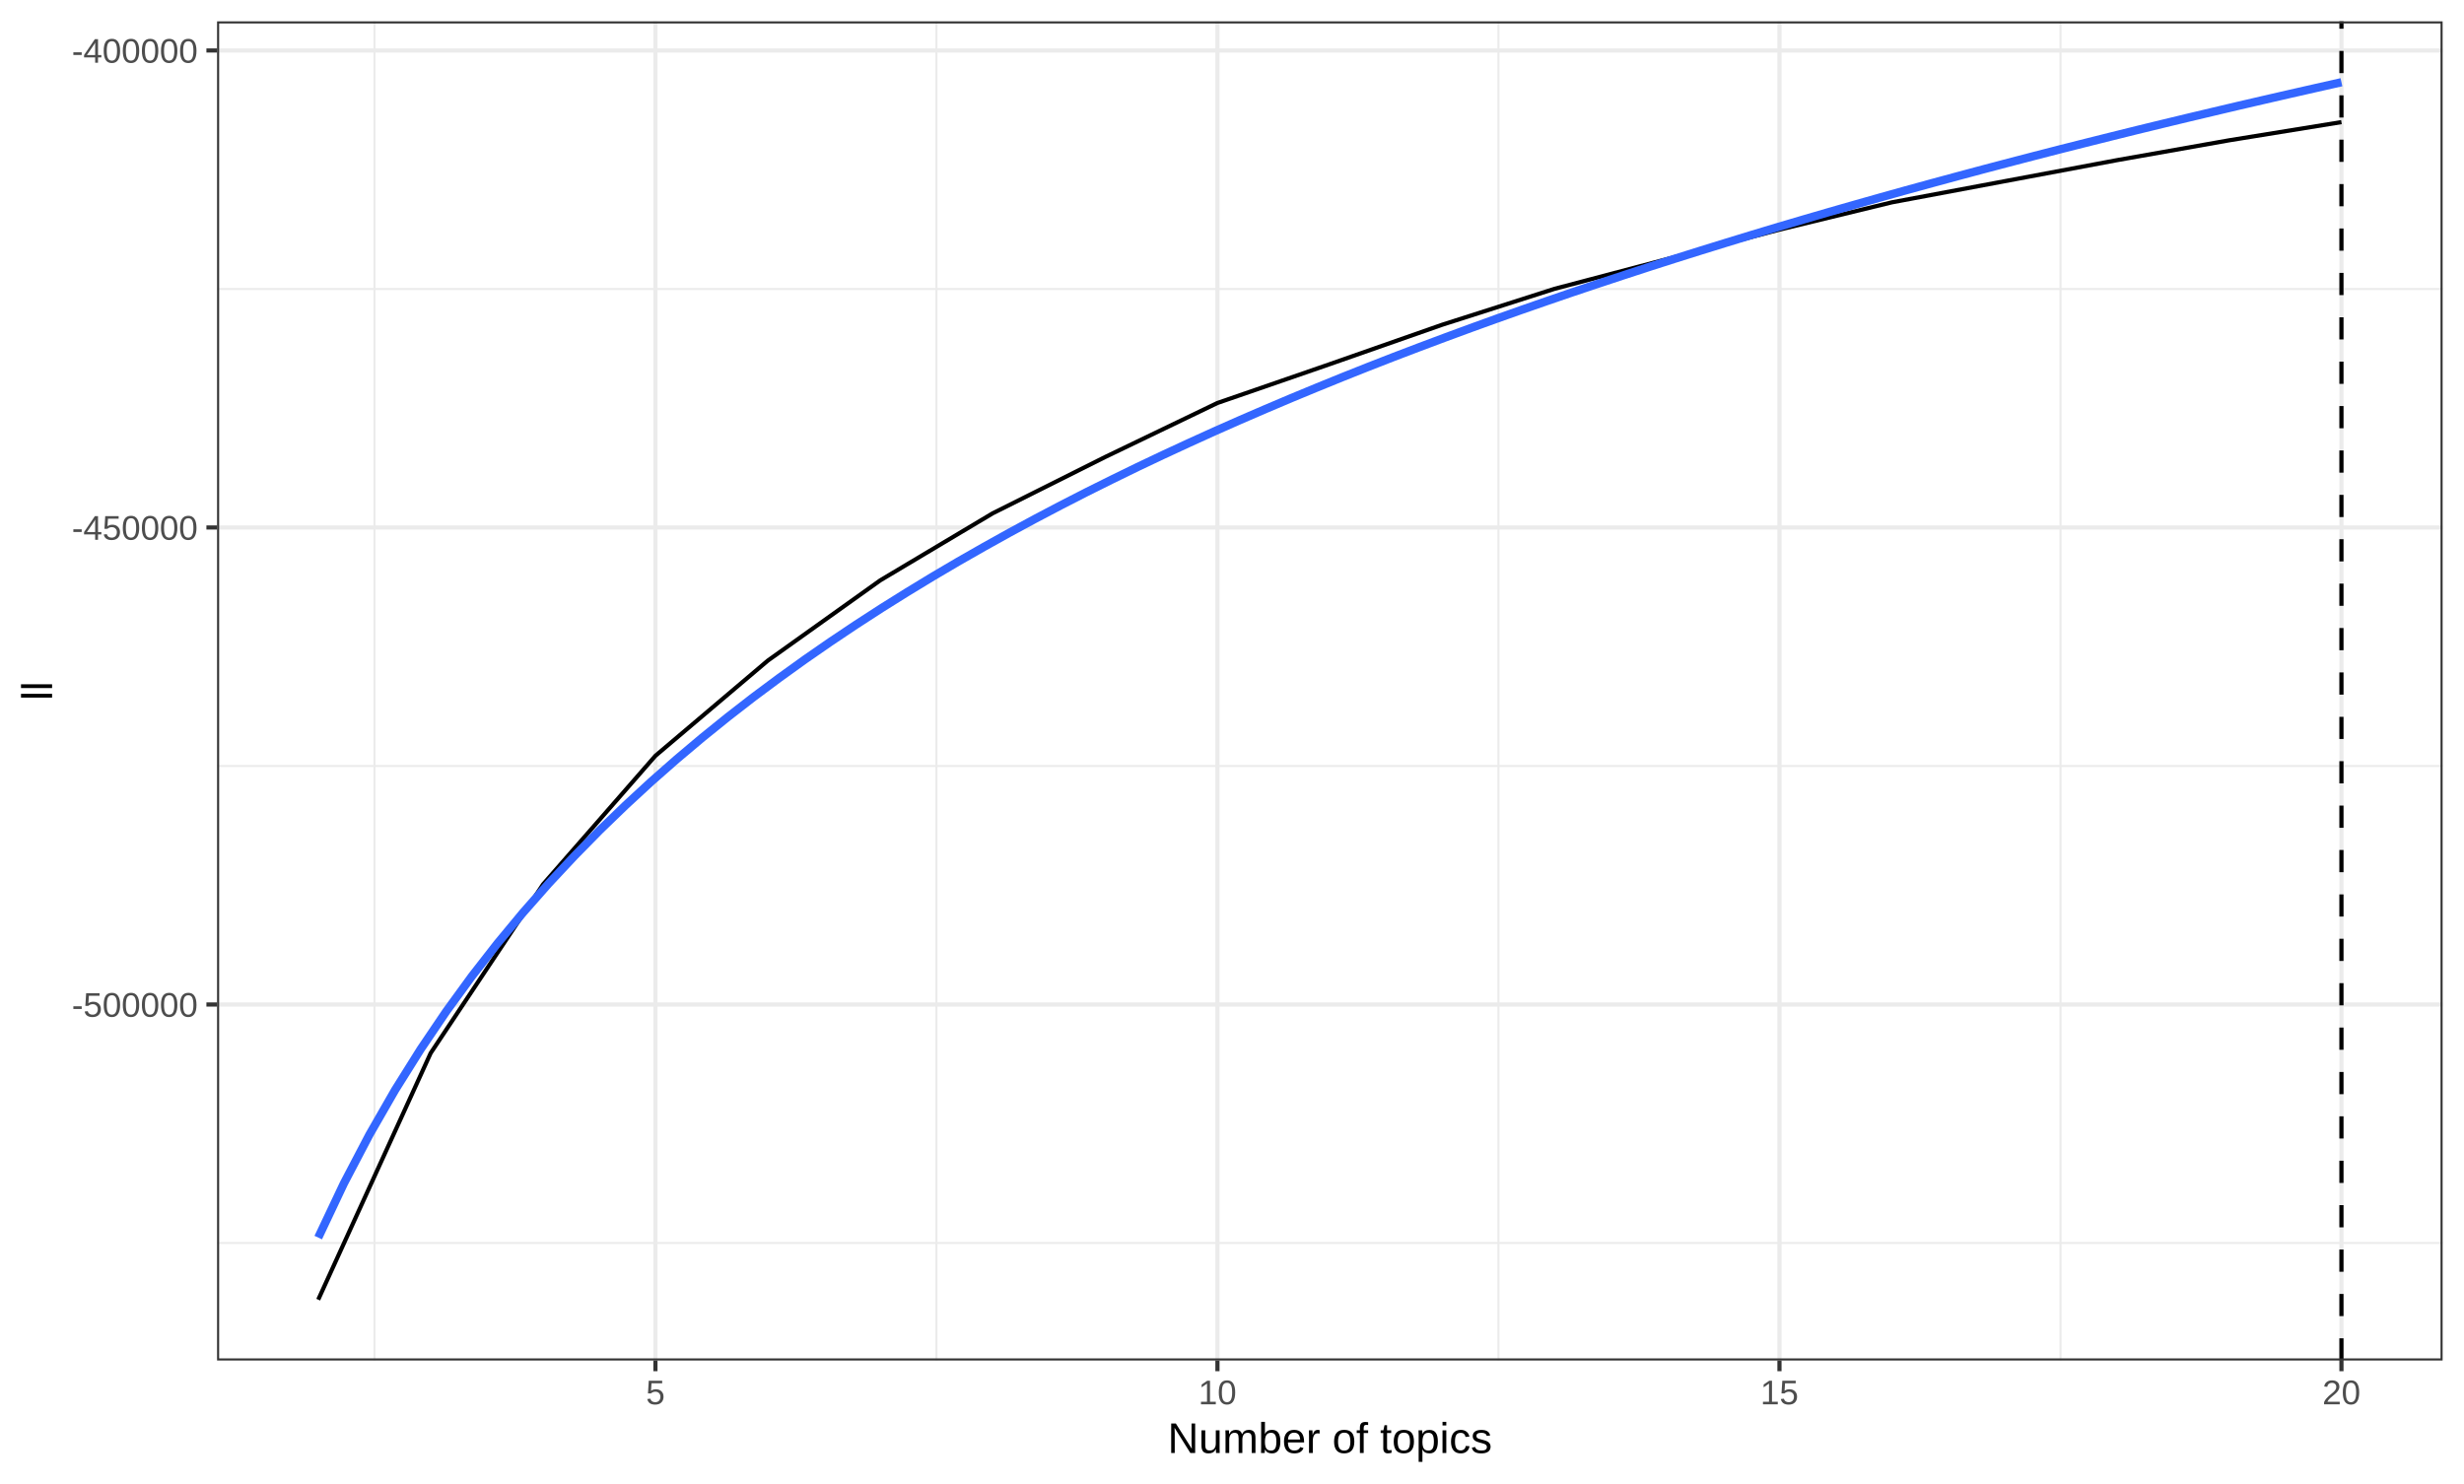
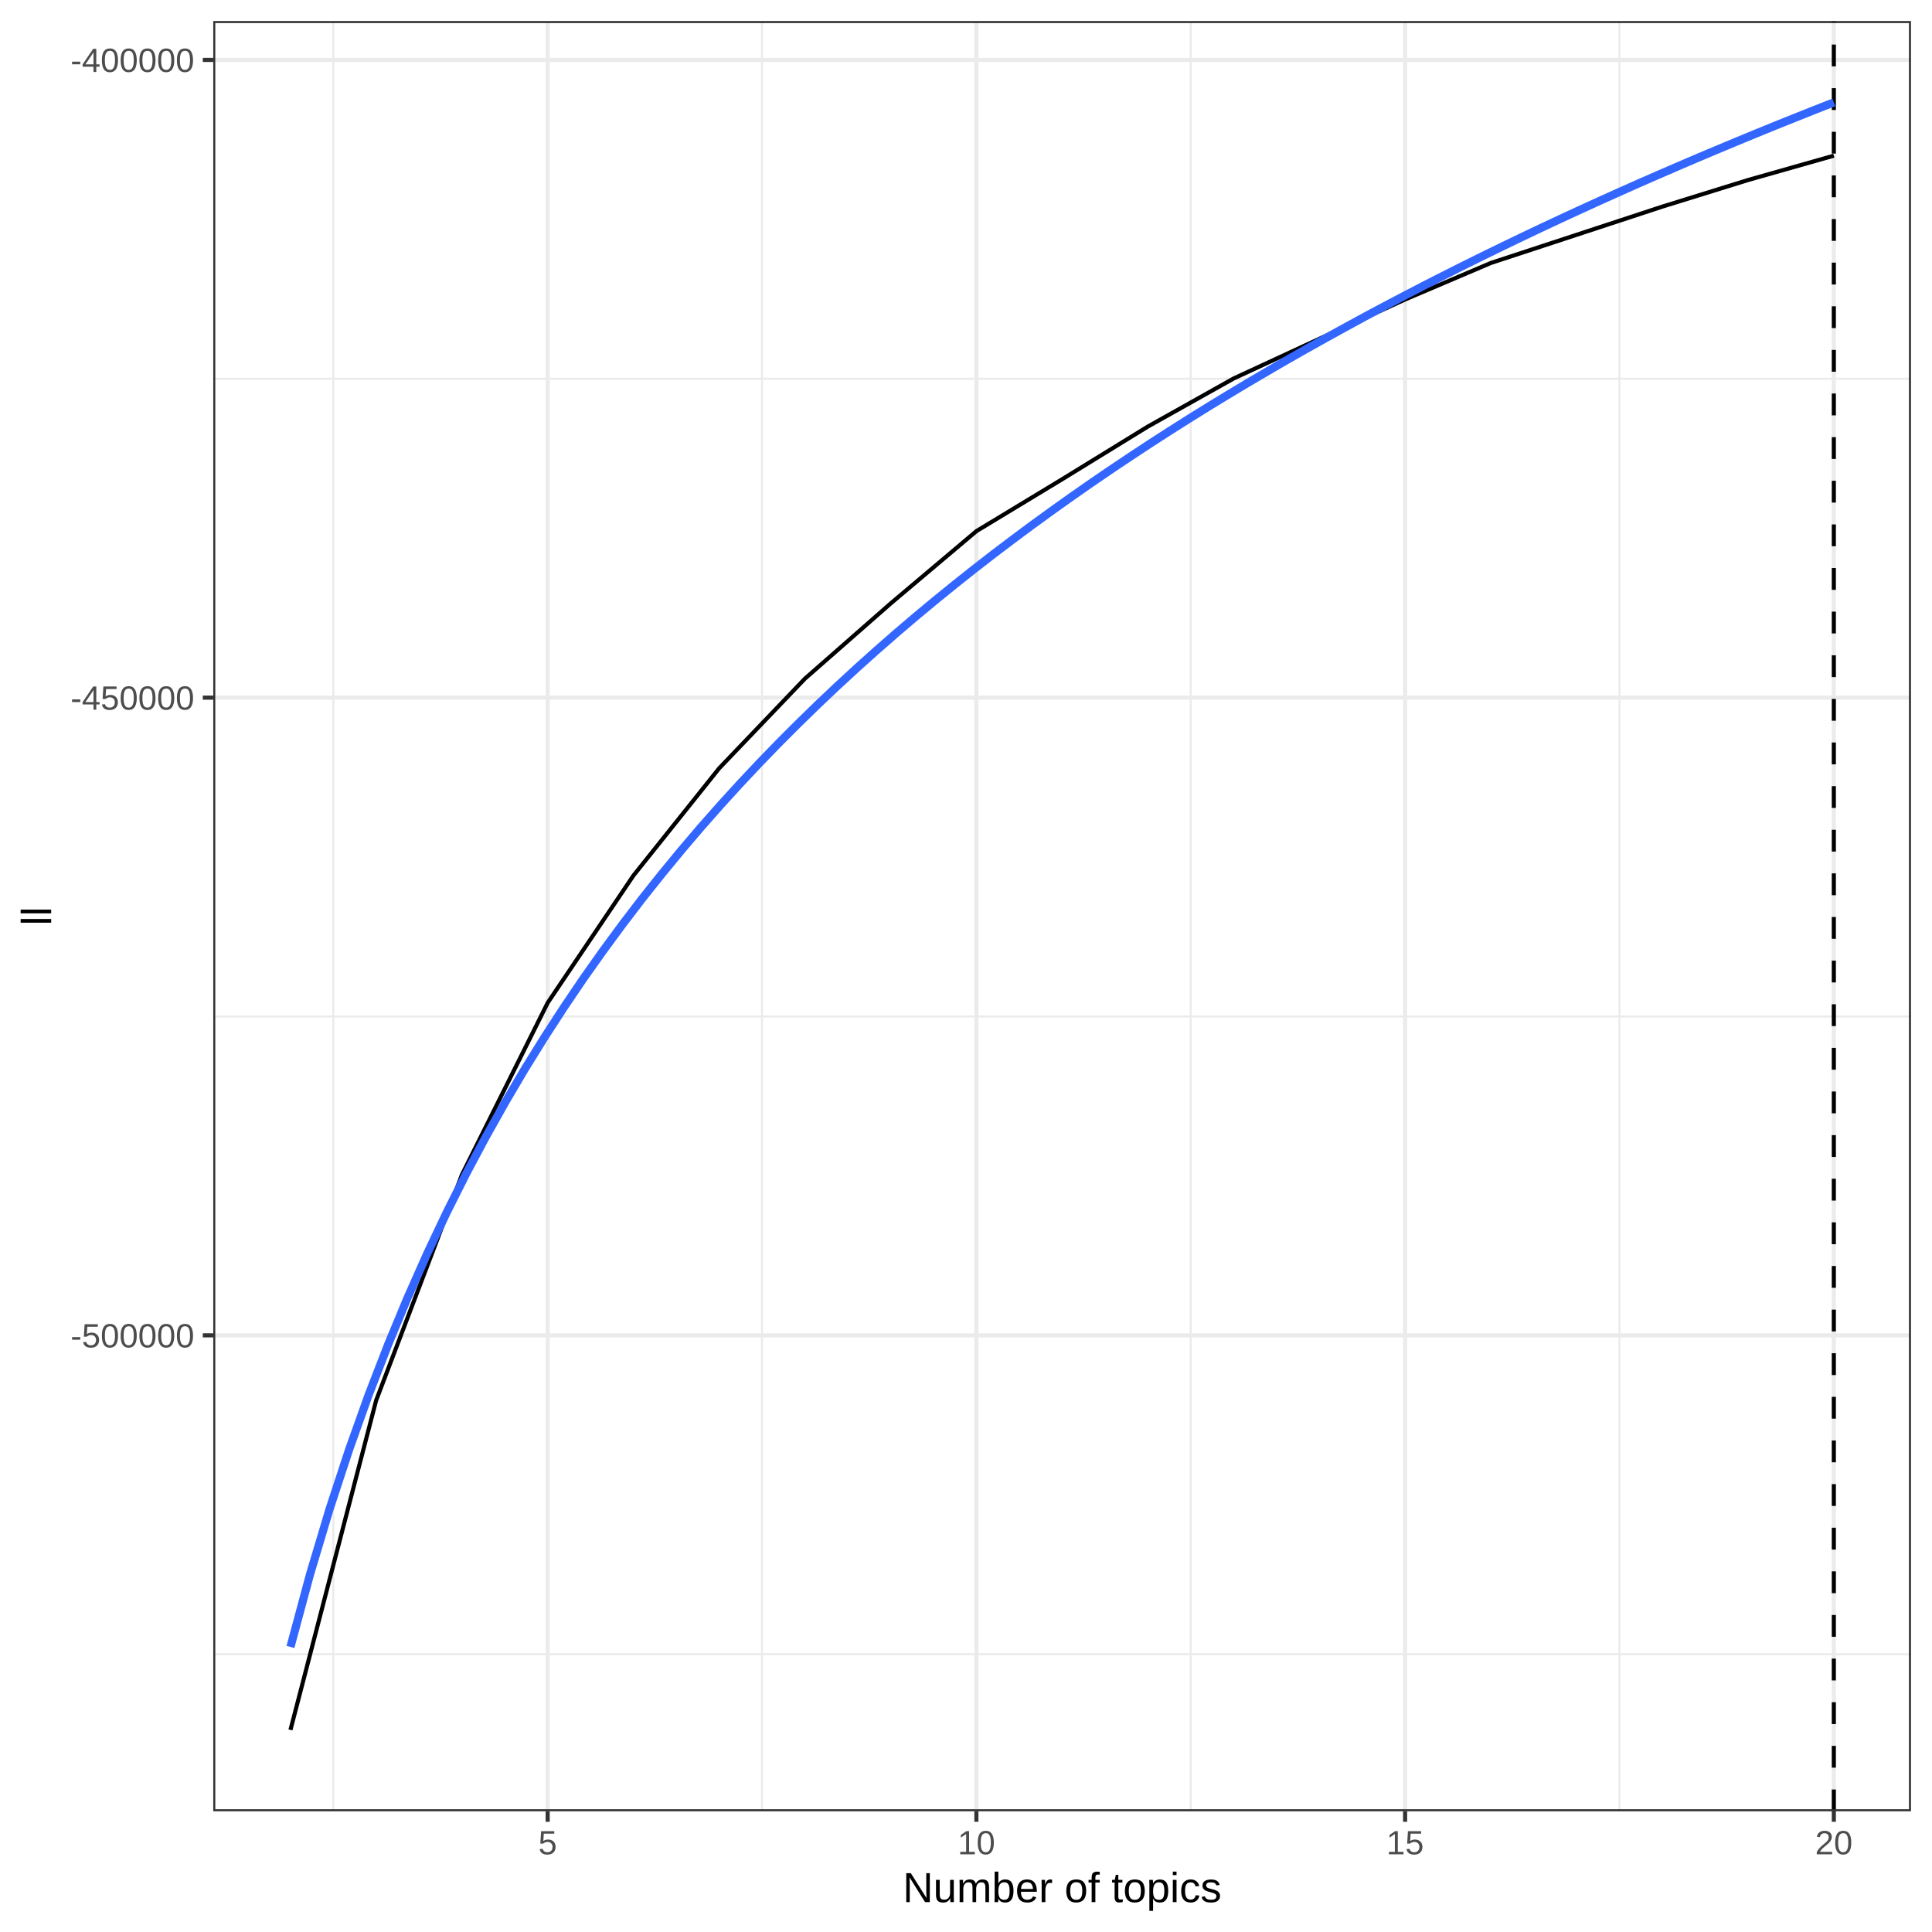
- <svg xmlns="http://www.w3.org/2000/svg" viewBox="0 0 631.50 380.25">
+ <svg xmlns="http://www.w3.org/2000/svg" viewBox="0 0 504.00 504.00">
  <defs>
    <style type="text/css">
    line, polyline, polygon, path, rect, circle {
      fill: none;
      stroke: #000000;
      stroke-linecap: round;
      stroke-linejoin: round;
      stroke-miterlimit: 10.00;
    }
  </style>
  </defs>
  <rect width="100%" height="100%" style="stroke: none; fill: #FFFFFF;" />
-   <rect x="-0" y="0.00" width="631.50" height="380.25" style="stroke-width: 1.07; stroke: #FFFFFF; fill: #FFFFFF;" />
+   <rect x="0.00" y="0.00" width="504.00" height="504.00" style="stroke-width: 1.07; stroke: #FFFFFF; fill: #FFFFFF;" />
  <defs>
-     <clipPath id="cpNTUuNjN8NjI2LjAyfDM0OC43Nnw1LjQ4">
-       <rect x="55.63" y="5.48" width="570.39" height="343.28" />
+     <clipPath id="cpNTUuNjN8NDk4LjUyfDQ3Mi41MXw1LjQ4">
+       <rect x="55.63" y="5.48" width="442.89" height="467.03" />
    </clipPath>
  </defs>
-   <rect x="55.63" y="5.48" width="570.39" height="343.28" style="stroke-width: 1.07; stroke: none; fill: #FFFFFF;" clip-path="url(#cpNTUuNjN8NjI2LjAyfDM0OC43Nnw1LjQ4)" />
-   <polyline points="55.63,318.64 626.02,318.64 " style="stroke-width: 0.53; stroke: #EBEBEB; stroke-linecap: butt;" clip-path="url(#cpNTUuNjN8NjI2LjAyfDM0OC43Nnw1LjQ4)" />
-   <polyline points="55.63,196.36 626.02,196.36 " style="stroke-width: 0.53; stroke: #EBEBEB; stroke-linecap: butt;" clip-path="url(#cpNTUuNjN8NjI2LjAyfDM0OC43Nnw1LjQ4)" />
-   <polyline points="55.63,74.08 626.02,74.08 " style="stroke-width: 0.53; stroke: #EBEBEB; stroke-linecap: butt;" clip-path="url(#cpNTUuNjN8NjI2LjAyfDM0OC43Nnw1LjQ4)" />
-   <polyline points="95.97,348.76 95.97,5.48 " style="stroke-width: 0.53; stroke: #EBEBEB; stroke-linecap: butt;" clip-path="url(#cpNTUuNjN8NjI2LjAyfDM0OC43Nnw1LjQ4)" />
-   <polyline points="240.00,348.76 240.00,5.48 " style="stroke-width: 0.53; stroke: #EBEBEB; stroke-linecap: butt;" clip-path="url(#cpNTUuNjN8NjI2LjAyfDM0OC43Nnw1LjQ4)" />
-   <polyline points="384.04,348.76 384.04,5.48 " style="stroke-width: 0.53; stroke: #EBEBEB; stroke-linecap: butt;" clip-path="url(#cpNTUuNjN8NjI2LjAyfDM0OC43Nnw1LjQ4)" />
-   <polyline points="528.08,348.76 528.08,5.48 " style="stroke-width: 0.53; stroke: #EBEBEB; stroke-linecap: butt;" clip-path="url(#cpNTUuNjN8NjI2LjAyfDM0OC43Nnw1LjQ4)" />
-   <polyline points="55.63,257.50 626.02,257.50 " style="stroke-width: 1.07; stroke: #EBEBEB; stroke-linecap: butt;" clip-path="url(#cpNTUuNjN8NjI2LjAyfDM0OC43Nnw1LjQ4)" />
-   <polyline points="55.63,135.22 626.02,135.22 " style="stroke-width: 1.07; stroke: #EBEBEB; stroke-linecap: butt;" clip-path="url(#cpNTUuNjN8NjI2LjAyfDM0OC43Nnw1LjQ4)" />
-   <polyline points="55.63,12.94 626.02,12.94 " style="stroke-width: 1.07; stroke: #EBEBEB; stroke-linecap: butt;" clip-path="url(#cpNTUuNjN8NjI2LjAyfDM0OC43Nnw1LjQ4)" />
-   <polyline points="167.98,348.76 167.98,5.48 " style="stroke-width: 1.07; stroke: #EBEBEB; stroke-linecap: butt;" clip-path="url(#cpNTUuNjN8NjI2LjAyfDM0OC43Nnw1LjQ4)" />
-   <polyline points="312.02,348.76 312.02,5.48 " style="stroke-width: 1.07; stroke: #EBEBEB; stroke-linecap: butt;" clip-path="url(#cpNTUuNjN8NjI2LjAyfDM0OC43Nnw1LjQ4)" />
-   <polyline points="456.06,348.76 456.06,5.48 " style="stroke-width: 1.07; stroke: #EBEBEB; stroke-linecap: butt;" clip-path="url(#cpNTUuNjN8NjI2LjAyfDM0OC43Nnw1LjQ4)" />
-   <polyline points="600.09,348.76 600.09,5.48 " style="stroke-width: 1.07; stroke: #EBEBEB; stroke-linecap: butt;" clip-path="url(#cpNTUuNjN8NjI2LjAyfDM0OC43Nnw1LjQ4)" />
-   <polyline points="81.56,333.16 110.37,269.97 139.18,226.70 167.98,193.74 196.79,169.34 225.60,148.77 254.41,131.59 283.21,117.17 312.02,103.30 340.83,93.34 369.64,83.24 398.44,74.03 427.25,66.42 456.06,58.87 484.86,51.87 513.67,46.47 542.48,41.07 571.29,35.97 600.09,31.30 " style="stroke-width: 1.07; stroke-linecap: butt;" clip-path="url(#cpNTUuNjN8NjI2LjAyfDM0OC43Nnw1LjQ4)" />
-   <line x1="600.09" y1="348.76" x2="600.09" y2="5.48" style="stroke-width: 1.07; stroke-dasharray: 5.69,5.69; stroke-linecap: butt;" clip-path="url(#cpNTUuNjN8NjI2LjAyfDM0OC43Nnw1LjQ4)" />
-   <polyline points="81.56,317.25 88.13,303.37 94.69,290.85 101.25,279.43 107.82,268.95 114.38,259.26 120.94,250.25 127.51,241.83 134.07,233.92 140.63,226.47 147.20,219.44 153.76,212.76 160.33,206.42 166.89,200.37 173.45,194.60 180.02,189.07 186.58,183.77 193.14,178.68 199.71,173.79 206.27,169.07 212.84,164.52 219.40,160.13 225.96,155.88 232.53,151.77 239.09,147.78 245.65,143.92 252.22,140.17 258.78,136.52 265.35,132.97 271.91,129.52 278.47,126.16 285.04,122.89 291.60,119.69 298.16,116.58 304.73,113.54 311.29,110.56 317.85,107.66 324.42,104.82 330.98,102.04 337.55,99.32 344.11,96.65 350.67,94.04 357.24,91.48 363.80,88.98 370.36,86.52 376.93,84.10 383.49,81.73 390.06,79.40 396.62,77.12 403.18,74.87 409.75,72.67 416.31,70.50 422.87,68.36 429.44,66.26 436.00,64.20 442.57,62.17 449.13,60.16 455.69,58.19 462.26,56.25 468.82,54.34 475.38,52.46 481.95,50.60 488.51,48.77 495.07,46.97 501.64,45.19 508.20,43.43 514.77,41.70 521.33,39.99 527.89,38.30 534.46,36.64 541.02,35.00 547.58,33.37 554.15,31.77 560.71,30.19 567.28,28.63 573.84,27.08 580.40,25.56 586.97,24.05 593.53,22.56 600.09,21.08 " style="stroke-width: 2.13; stroke: #3366FF; stroke-linecap: butt;" clip-path="url(#cpNTUuNjN8NjI2LjAyfDM0OC43Nnw1LjQ4)" />
-   <rect x="55.63" y="5.48" width="570.39" height="343.28" style="stroke-width: 1.07; stroke: #333333;" clip-path="url(#cpNTUuNjN8NjI2LjAyfDM0OC43Nnw1LjQ4)" />
+   <rect x="55.63" y="5.48" width="442.89" height="467.03" style="stroke-width: 1.07; stroke: none; fill: #FFFFFF;" clip-path="url(#cpNTUuNjN8NDk4LjUyfDQ3Mi41MXw1LjQ4)" />
+   <polyline points="55.63,431.53 498.52,431.53 " style="stroke-width: 0.53; stroke: #EBEBEB; stroke-linecap: butt;" clip-path="url(#cpNTUuNjN8NDk4LjUyfDQ3Mi41MXw1LjQ4)" />
+   <polyline points="55.63,265.17 498.52,265.17 " style="stroke-width: 0.53; stroke: #EBEBEB; stroke-linecap: butt;" clip-path="url(#cpNTUuNjN8NDk4LjUyfDQ3Mi41MXw1LjQ4)" />
+   <polyline points="55.63,98.81 498.52,98.81 " style="stroke-width: 0.53; stroke: #EBEBEB; stroke-linecap: butt;" clip-path="url(#cpNTUuNjN8NDk4LjUyfDQ3Mi41MXw1LjQ4)" />
+   <polyline points="86.95,472.51 86.95,5.48 " style="stroke-width: 0.53; stroke: #EBEBEB; stroke-linecap: butt;" clip-path="url(#cpNTUuNjN8NDk4LjUyfDQ3Mi41MXw1LjQ4)" />
+   <polyline points="198.79,472.51 198.79,5.48 " style="stroke-width: 0.53; stroke: #EBEBEB; stroke-linecap: butt;" clip-path="url(#cpNTUuNjN8NDk4LjUyfDQ3Mi41MXw1LjQ4)" />
+   <polyline points="310.63,472.51 310.63,5.48 " style="stroke-width: 0.53; stroke: #EBEBEB; stroke-linecap: butt;" clip-path="url(#cpNTUuNjN8NDk4LjUyfDQ3Mi41MXw1LjQ4)" />
+   <polyline points="422.47,472.51 422.47,5.48 " style="stroke-width: 0.53; stroke: #EBEBEB; stroke-linecap: butt;" clip-path="url(#cpNTUuNjN8NDk4LjUyfDQ3Mi41MXw1LjQ4)" />
+   <polyline points="55.63,348.35 498.52,348.35 " style="stroke-width: 1.07; stroke: #EBEBEB; stroke-linecap: butt;" clip-path="url(#cpNTUuNjN8NDk4LjUyfDQ3Mi41MXw1LjQ4)" />
+   <polyline points="55.63,181.99 498.52,181.99 " style="stroke-width: 1.07; stroke: #EBEBEB; stroke-linecap: butt;" clip-path="url(#cpNTUuNjN8NDk4LjUyfDQ3Mi41MXw1LjQ4)" />
+   <polyline points="55.63,15.63 498.52,15.63 " style="stroke-width: 1.07; stroke: #EBEBEB; stroke-linecap: butt;" clip-path="url(#cpNTUuNjN8NDk4LjUyfDQ3Mi41MXw1LjQ4)" />
+   <polyline points="142.87,472.51 142.87,5.48 " style="stroke-width: 1.07; stroke: #EBEBEB; stroke-linecap: butt;" clip-path="url(#cpNTUuNjN8NDk4LjUyfDQ3Mi41MXw1LjQ4)" />
+   <polyline points="254.71,472.51 254.71,5.48 " style="stroke-width: 1.07; stroke: #EBEBEB; stroke-linecap: butt;" clip-path="url(#cpNTUuNjN8NDk4LjUyfDQ3Mi41MXw1LjQ4)" />
+   <polyline points="366.55,472.51 366.55,5.48 " style="stroke-width: 1.07; stroke: #EBEBEB; stroke-linecap: butt;" clip-path="url(#cpNTUuNjN8NDk4LjUyfDQ3Mi41MXw1LjQ4)" />
+   <polyline points="478.39,472.51 478.39,5.48 " style="stroke-width: 1.07; stroke: #EBEBEB; stroke-linecap: butt;" clip-path="url(#cpNTUuNjN8NDk4LjUyfDQ3Mi41MXw1LjQ4)" />
+   <polyline points="75.77,451.28 98.13,365.31 120.50,306.45 142.87,261.61 165.24,228.41 187.61,200.42 209.97,177.05 232.34,157.43 254.71,138.56 277.08,125.02 299.45,111.27 321.81,98.74 344.18,88.38 366.55,78.12 388.92,68.60 411.29,61.25 433.65,53.90 456.02,46.96 478.39,40.61 " style="stroke-width: 1.07; stroke-linecap: butt;" clip-path="url(#cpNTUuNjN8NDk4LjUyfDQ3Mi41MXw1LjQ4)" />
+   <line x1="478.39" y1="472.51" x2="478.39" y2="5.48" style="stroke-width: 1.07; stroke-dasharray: 5.69,5.69; stroke-linecap: butt;" clip-path="url(#cpNTUuNjN8NDk4LjUyfDQ3Mi41MXw1LjQ4)" />
+   <polyline points="75.77,429.64 80.86,410.76 85.96,393.72 91.06,378.19 96.15,363.93 101.25,350.75 106.35,338.48 111.44,327.03 116.54,316.27 121.63,306.14 126.73,296.57 131.83,287.49 136.92,278.85 142.02,270.63 147.12,262.77 152.21,255.25 157.31,248.05 162.41,241.12 167.50,234.46 172.60,228.05 177.70,221.86 182.79,215.88 187.89,210.10 192.99,204.50 198.08,199.08 203.18,193.82 208.28,188.72 213.37,183.76 218.47,178.93 223.56,174.24 228.66,169.67 233.76,165.21 238.85,160.87 243.95,156.63 249.05,152.49 254.14,148.45 259.24,144.49 264.34,140.63 269.43,136.85 274.53,133.15 279.63,129.52 284.72,125.97 289.82,122.49 294.92,119.08 300.01,115.73 305.11,112.44 310.20,109.22 315.30,106.05 320.40,102.94 325.49,99.89 330.59,96.89 335.69,93.93 340.78,91.03 345.88,88.18 350.98,85.37 356.07,82.60 361.17,79.88 366.27,77.20 371.36,74.56 376.46,71.96 381.56,69.39 386.65,66.87 391.75,64.38 396.85,61.92 401.94,59.50 407.04,57.11 412.13,54.76 417.23,52.43 422.33,50.14 427.42,47.87 432.52,45.64 437.62,43.43 442.71,41.25 447.81,39.10 452.91,36.97 458.00,34.87 463.10,32.79 468.20,30.74 473.29,28.71 478.39,26.71 " style="stroke-width: 2.13; stroke: #3366FF; stroke-linecap: butt;" clip-path="url(#cpNTUuNjN8NDk4LjUyfDQ3Mi41MXw1LjQ4)" />
+   <rect x="55.63" y="5.48" width="442.89" height="467.03" style="stroke-width: 1.07; stroke: #333333;" clip-path="url(#cpNTUuNjN8NDk4LjUyfDQ3Mi41MXw1LjQ4)" />
  <defs>
-     <clipPath id="cpMC4wMHw2MzEuNTB8MzgwLjI1fDAuMDA=">
-       <rect x="0.00" y="0.00" width="631.50" height="380.25" />
+     <clipPath id="cpMC4wMHw1MDQuMDB8NTA0LjAwfDAuMDA=">
+       <rect x="0.00" y="0.00" width="504.00" height="504.00" />
    </clipPath>
  </defs>
-   <g clip-path="url(#cpMC4wMHw2MzEuNTB8MzgwLjI1fDAuMDA=)">
-     <text x="18.41" y="260.65" style="font-size: 8.80px; fill: #4D4D4D; font-family: Arial;" textLength="32.30px" lengthAdjust="spacingAndGlyphs">-500000</text>
+   <g clip-path="url(#cpMC4wMHw1MDQuMDB8NTA0LjAwfDAuMDA=)">
+     <text x="18.41" y="351.50" style="font-size: 8.80px; fill: #4D4D4D; font-family: Arial;" textLength="32.30px" lengthAdjust="spacingAndGlyphs">-500000</text>
  </g>
-   <g clip-path="url(#cpMC4wMHw2MzEuNTB8MzgwLjI1fDAuMDA=)">
-     <text x="18.41" y="138.37" style="font-size: 8.80px; fill: #4D4D4D; font-family: Arial;" textLength="32.30px" lengthAdjust="spacingAndGlyphs">-450000</text>
+   <g clip-path="url(#cpMC4wMHw1MDQuMDB8NTA0LjAwfDAuMDA=)">
+     <text x="18.41" y="185.14" style="font-size: 8.80px; fill: #4D4D4D; font-family: Arial;" textLength="32.30px" lengthAdjust="spacingAndGlyphs">-450000</text>
  </g>
-   <g clip-path="url(#cpMC4wMHw2MzEuNTB8MzgwLjI1fDAuMDA=)">
-     <text x="18.41" y="16.09" style="font-size: 8.80px; fill: #4D4D4D; font-family: Arial;" textLength="32.30px" lengthAdjust="spacingAndGlyphs">-400000</text>
+   <g clip-path="url(#cpMC4wMHw1MDQuMDB8NTA0LjAwfDAuMDA=)">
+     <text x="18.41" y="18.78" style="font-size: 8.80px; fill: #4D4D4D; font-family: Arial;" textLength="32.30px" lengthAdjust="spacingAndGlyphs">-400000</text>
  </g>
-   <polyline points="52.90,257.50 55.63,257.50 " style="stroke-width: 1.07; stroke: #333333; stroke-linecap: butt;" clip-path="url(#cpMC4wMHw2MzEuNTB8MzgwLjI1fDAuMDA=)" />
-   <polyline points="52.90,135.22 55.63,135.22 " style="stroke-width: 1.07; stroke: #333333; stroke-linecap: butt;" clip-path="url(#cpMC4wMHw2MzEuNTB8MzgwLjI1fDAuMDA=)" />
-   <polyline points="52.90,12.94 55.63,12.94 " style="stroke-width: 1.07; stroke: #333333; stroke-linecap: butt;" clip-path="url(#cpMC4wMHw2MzEuNTB8MzgwLjI1fDAuMDA=)" />
-   <polyline points="167.98,351.50 167.98,348.76 " style="stroke-width: 1.07; stroke: #333333; stroke-linecap: butt;" clip-path="url(#cpMC4wMHw2MzEuNTB8MzgwLjI1fDAuMDA=)" />
-   <polyline points="312.02,351.50 312.02,348.76 " style="stroke-width: 1.07; stroke: #333333; stroke-linecap: butt;" clip-path="url(#cpMC4wMHw2MzEuNTB8MzgwLjI1fDAuMDA=)" />
-   <polyline points="456.06,351.50 456.06,348.76 " style="stroke-width: 1.07; stroke: #333333; stroke-linecap: butt;" clip-path="url(#cpMC4wMHw2MzEuNTB8MzgwLjI1fDAuMDA=)" />
-   <polyline points="600.09,351.50 600.09,348.76 " style="stroke-width: 1.07; stroke: #333333; stroke-linecap: butt;" clip-path="url(#cpMC4wMHw2MzEuNTB8MzgwLjI1fDAuMDA=)" />
-   <g clip-path="url(#cpMC4wMHw2MzEuNTB8MzgwLjI1fDAuMDA=)">
-     <text x="165.54" y="359.99" style="font-size: 8.80px; fill: #4D4D4D; font-family: Arial;" textLength="4.89px" lengthAdjust="spacingAndGlyphs">5</text>
+   <polyline points="52.90,348.35 55.63,348.35 " style="stroke-width: 1.07; stroke: #333333; stroke-linecap: butt;" clip-path="url(#cpMC4wMHw1MDQuMDB8NTA0LjAwfDAuMDA=)" />
+   <polyline points="52.90,181.99 55.63,181.99 " style="stroke-width: 1.07; stroke: #333333; stroke-linecap: butt;" clip-path="url(#cpMC4wMHw1MDQuMDB8NTA0LjAwfDAuMDA=)" />
+   <polyline points="52.90,15.63 55.63,15.63 " style="stroke-width: 1.07; stroke: #333333; stroke-linecap: butt;" clip-path="url(#cpMC4wMHw1MDQuMDB8NTA0LjAwfDAuMDA=)" />
+   <polyline points="142.87,475.25 142.87,472.51 " style="stroke-width: 1.07; stroke: #333333; stroke-linecap: butt;" clip-path="url(#cpMC4wMHw1MDQuMDB8NTA0LjAwfDAuMDA=)" />
+   <polyline points="254.71,475.25 254.71,472.51 " style="stroke-width: 1.07; stroke: #333333; stroke-linecap: butt;" clip-path="url(#cpMC4wMHw1MDQuMDB8NTA0LjAwfDAuMDA=)" />
+   <polyline points="366.55,475.25 366.55,472.51 " style="stroke-width: 1.07; stroke: #333333; stroke-linecap: butt;" clip-path="url(#cpMC4wMHw1MDQuMDB8NTA0LjAwfDAuMDA=)" />
+   <polyline points="478.39,475.25 478.39,472.51 " style="stroke-width: 1.07; stroke: #333333; stroke-linecap: butt;" clip-path="url(#cpMC4wMHw1MDQuMDB8NTA0LjAwfDAuMDA=)" />
+   <g clip-path="url(#cpMC4wMHw1MDQuMDB8NTA0LjAwfDAuMDA=)">
+     <text x="140.42" y="483.74" style="font-size: 8.80px; fill: #4D4D4D; font-family: Arial;" textLength="4.89px" lengthAdjust="spacingAndGlyphs">5</text>
  </g>
-   <g clip-path="url(#cpMC4wMHw2MzEuNTB8MzgwLjI1fDAuMDA=)">
-     <text x="307.13" y="359.99" style="font-size: 8.80px; fill: #4D4D4D; font-family: Arial;" textLength="9.79px" lengthAdjust="spacingAndGlyphs">10</text>
+   <g clip-path="url(#cpMC4wMHw1MDQuMDB8NTA0LjAwfDAuMDA=)">
+     <text x="249.82" y="483.74" style="font-size: 8.80px; fill: #4D4D4D; font-family: Arial;" textLength="9.79px" lengthAdjust="spacingAndGlyphs">10</text>
  </g>
-   <g clip-path="url(#cpMC4wMHw2MzEuNTB8MzgwLjI1fDAuMDA=)">
-     <text x="451.16" y="359.99" style="font-size: 8.80px; fill: #4D4D4D; font-family: Arial;" textLength="9.79px" lengthAdjust="spacingAndGlyphs">15</text>
+   <g clip-path="url(#cpMC4wMHw1MDQuMDB8NTA0LjAwfDAuMDA=)">
+     <text x="361.66" y="483.74" style="font-size: 8.80px; fill: #4D4D4D; font-family: Arial;" textLength="9.79px" lengthAdjust="spacingAndGlyphs">15</text>
  </g>
-   <g clip-path="url(#cpMC4wMHw2MzEuNTB8MzgwLjI1fDAuMDA=)">
-     <text x="595.20" y="359.99" style="font-size: 8.80px; fill: #4D4D4D; font-family: Arial;" textLength="9.79px" lengthAdjust="spacingAndGlyphs">20</text>
+   <g clip-path="url(#cpMC4wMHw1MDQuMDB8NTA0LjAwfDAuMDA=)">
+     <text x="473.50" y="483.74" style="font-size: 8.80px; fill: #4D4D4D; font-family: Arial;" textLength="9.79px" lengthAdjust="spacingAndGlyphs">20</text>
  </g>
-   <g clip-path="url(#cpMC4wMHw2MzEuNTB8MzgwLjI1fDAuMDA=)">
-     <text x="299.26" y="372.46" style="font-size: 11.00px; font-family: Arial;" textLength="83.14px" lengthAdjust="spacingAndGlyphs">Number of topics</text>
+   <g clip-path="url(#cpMC4wMHw1MDQuMDB8NTA0LjAwfDAuMDA=)">
+     <text x="235.51" y="496.21" style="font-size: 11.00px; font-family: Arial;" textLength="83.14px" lengthAdjust="spacingAndGlyphs">Number of topics</text>
  </g>
-   <g clip-path="url(#cpMC4wMHw2MzEuNTB8MzgwLjI1fDAuMDA=)">
-     <text transform="translate(13.35,179.56) rotate(-90)" style="font-size: 11.00px; font-family: Arial;" textLength="4.89px" lengthAdjust="spacingAndGlyphs">ll</text>
+   <g clip-path="url(#cpMC4wMHw1MDQuMDB8NTA0LjAwfDAuMDA=)">
+     <text transform="translate(13.35,241.44) rotate(-90)" style="font-size: 11.00px; font-family: Arial;" textLength="4.89px" lengthAdjust="spacingAndGlyphs">ll</text>
  </g>
</svg>
